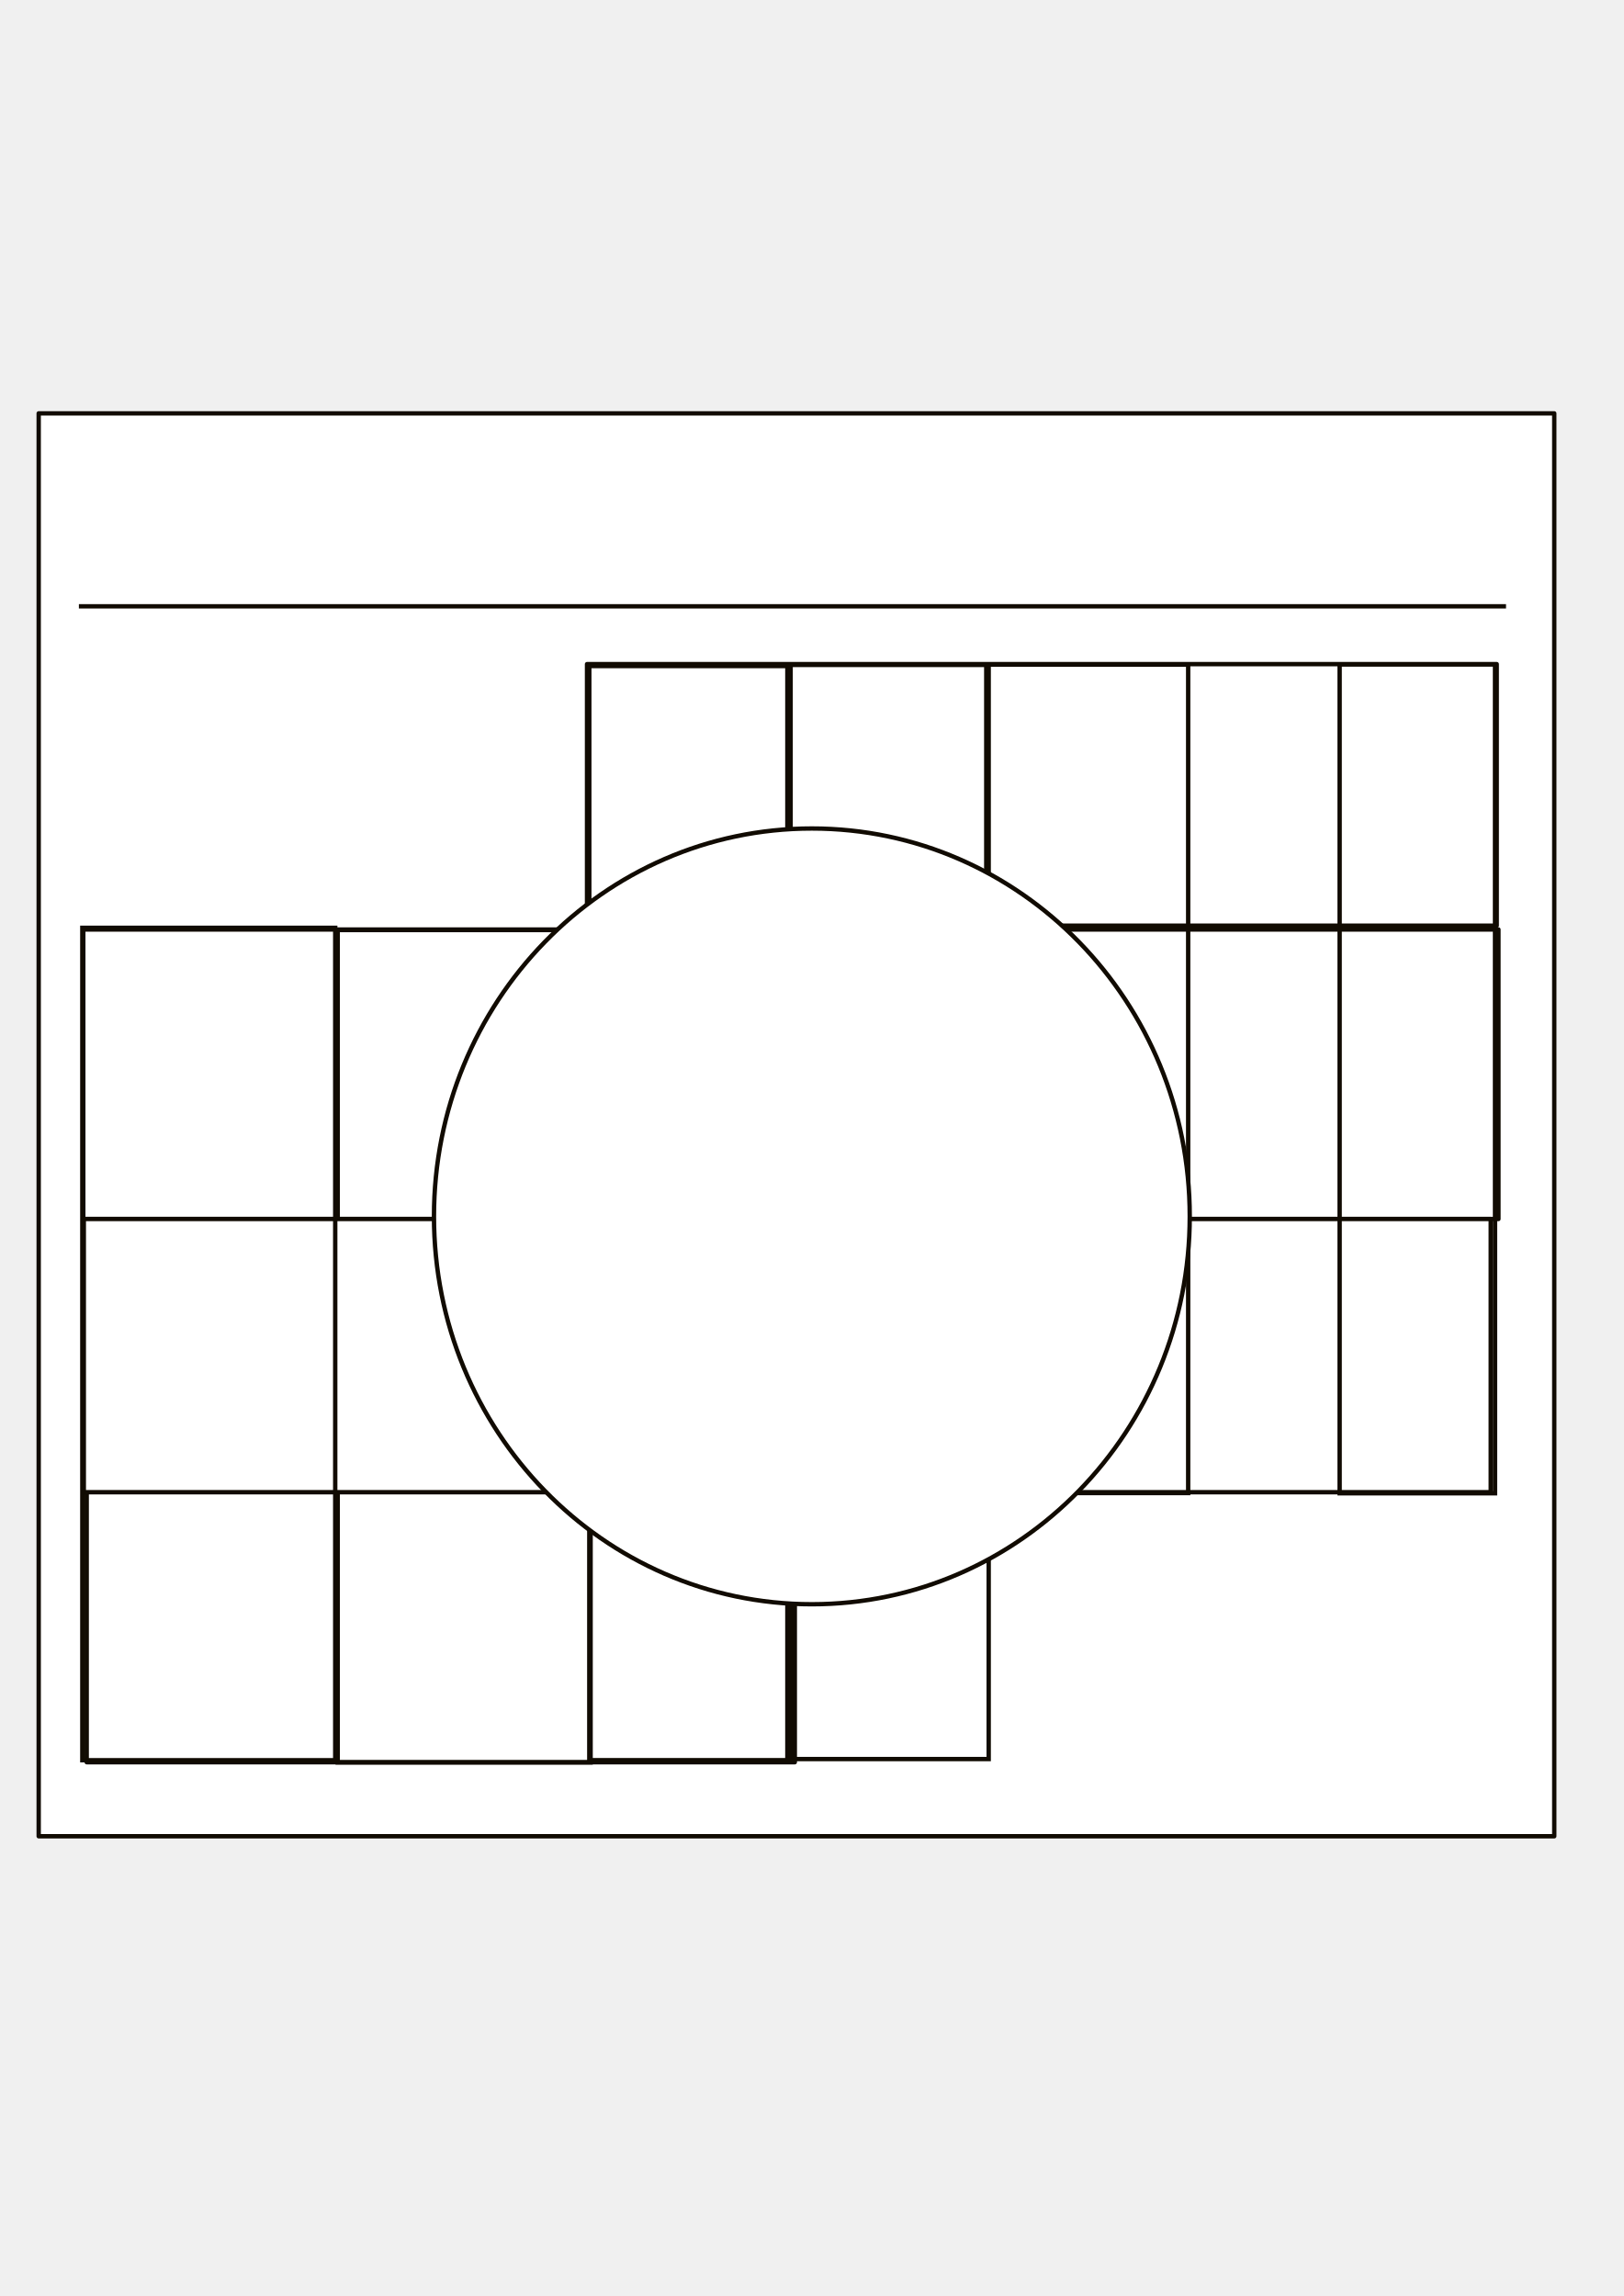
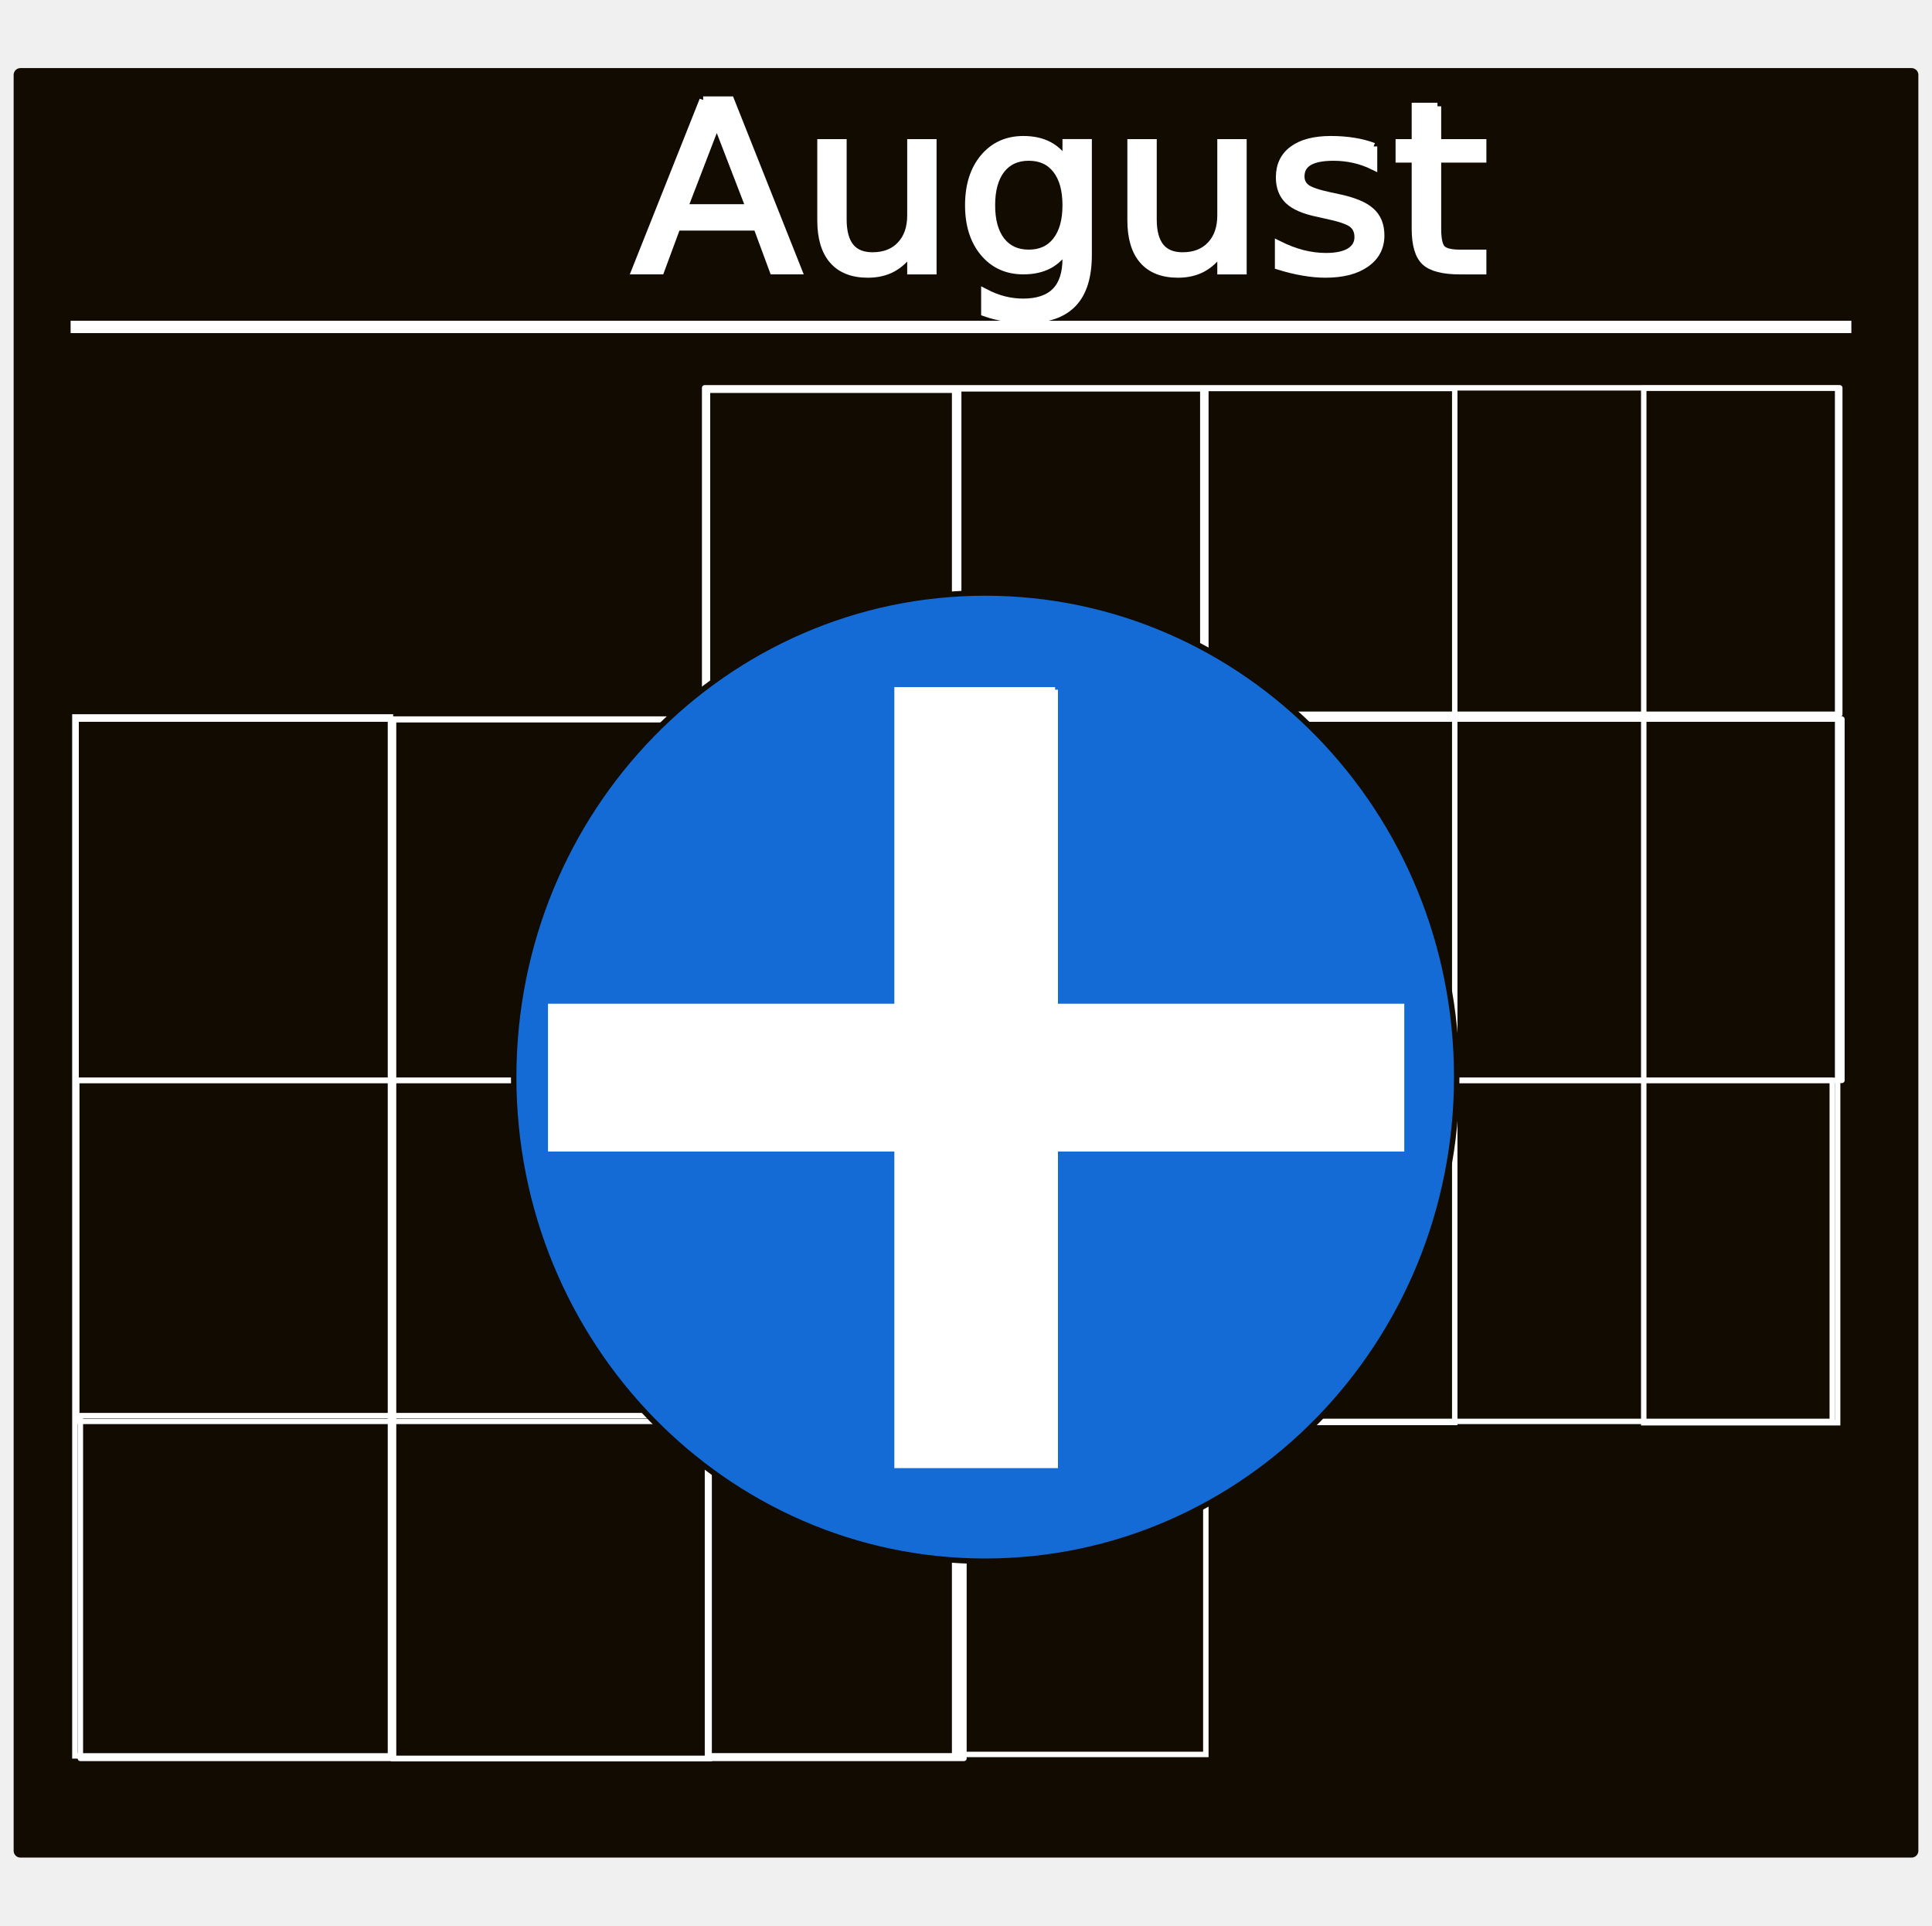
- <svg xmlns="http://www.w3.org/2000/svg" width="744.094" height="1052.362" id="svg3327" version="1.1">
+ <svg xmlns="http://www.w3.org/2000/svg" width="709.562" height="707.156" id="svg3327" version="1.1">
  <defs id="defs3329" />
-   <g id="layer1">
-     <rect style="fill:#ffffff;fill-opacity:1;stroke:#110b02;stroke-width:2;stroke-linejoin:round;stroke-miterlimit:4;stroke-opacity:1;stroke-dasharray:none" id="rect3866" width="694.54" height="652.167" x="17.73" y="189.472" />
-     <flowRoot transform="matrix(3.647528,0,0,3.647528,-1855.869,-916.9473)" xml:space="preserve" id="flowRoot3892" style="font-size:12px;font-style:normal;font-variant:normal;font-weight:normal;font-stretch:normal;text-align:start;line-height:125%;letter-spacing:0px;word-spacing:0px;writing-mode:lr-tb;text-anchor:start;fill:#000000;fill-opacity:1;stroke:#110b02;font-family:Sans;-inkscape-font-specification:Sans;stroke-opacity:1;stroke-width:0.548;stroke-miterlimit:4;stroke-dasharray:none">
-       <flowRegion id="flowRegion3894">
-         <rect id="rect3896" width="181.322" height="26.264" x="516.188" y="306.365" style="stroke:#110b02;stroke-opacity:1;stroke-width:0.548;stroke-miterlimit:4;stroke-dasharray:none" />
-       </flowRegion>
-       <flowPara id="flowPara3898" style="font-size:18px;font-style:normal;font-variant:normal;font-weight:normal;font-stretch:normal;text-align:center;line-height:125%;writing-mode:lr-tb;text-anchor:middle;font-family:Phetsarath OT;-inkscape-font-specification:Phetsarath OT;stroke:#110b02;stroke-opacity:1;stroke-width:0.548;stroke-miterlimit:4;stroke-dasharray:none">August</flowPara>
-     </flowRoot>
-     <path style="fill:none;stroke:#110b02;stroke-width:2;stroke-linecap:butt;stroke-linejoin:miter;stroke-miterlimit:4;stroke-opacity:1;stroke-dasharray:none" d="m 36.153,277.902 654.009,0 z" id="path3900" />
-     <g id="g3854" transform="translate(-1.649471,-6.597882)" style="stroke:#110b02;stroke-opacity:1;stroke-width:2;stroke-miterlimit:4;stroke-dasharray:none">
-       <g id="g3849" style="stroke:#110b02;stroke-opacity:1;stroke-width:2;stroke-miterlimit:4;stroke-dasharray:none">
-         <rect style="fill:#ffffff;fill-opacity:1;stroke:#110b02;stroke-width:2;stroke-linejoin:round;stroke-miterlimit:4;stroke-opacity:1;stroke-dasharray:none" id="rect3870" width="648.526" height="132.688" x="39.816" y="432.631" />
-         <rect style="fill:#ffffff;fill-opacity:1;stroke:#110b02;stroke-width:2;stroke-linejoin:round;stroke-miterlimit:4;stroke-opacity:1;stroke-dasharray:none" id="rect3872-6" width="324.51" height="125.872" x="41.382" y="688.432" />
-         <rect style="fill:none;stroke:#110b02;stroke-width:2;stroke-miterlimit:4;stroke-opacity:1;stroke-dasharray:none" id="rect2997-5" width="115.897" height="381.536" x="156.409" y="432.878" />
+   <g id="layer1" transform="translate(-10.21875,-161.9688)">
+     <path style="fill:#110b02;fill-opacity:1;stroke:#110b02;stroke-width:5;stroke-linecap:round;stroke-linejoin:round;stroke-miterlimit:4;stroke-opacity:1" d="m 17.73,189.472 694.54,0 0,652.167 -694.54,0 z" id="rect3866" />
+     <g transform="matrix(4.983633,0,0,4.780987,-2624.414,-1289.129)" style="font-size:12px;font-style:normal;font-variant:normal;font-weight:normal;font-stretch:normal;text-align:start;line-height:125%;letter-spacing:0px;word-spacing:0px;writing-mode:lr-tb;text-anchor:start;fill:#ffffff;fill-opacity:1;stroke:#ffffff;stroke-width:0.548;stroke-miterlimit:4;stroke-opacity:1;font-family:Sans;-inkscape-font-specification:Sans" id="flowRoot3892">
+       <path d="m 581.479,312.943 -2.408,6.53 4.825,0 -2.417,-6.53 m -1.002,-1.749 2.013,0 5.001,13.122 -1.846,0 -1.195,-3.366 -5.915,0 -1.195,3.366 -1.872,0 5.01,-13.122" style="font-size:18px;text-align:center;text-anchor:middle;stroke:#ffffff;font-family:Phetsarath OT;-inkscape-font-specification:Phetsarath OT;stroke-opacity:1;fill:#ffffff;fill-opacity:1" id="path3817" />
+       <path d="m 589.16,320.432 0,-5.959 1.617,0 0,5.897 c 0,0.932 0.182,1.632 0.545,2.101 0.363,0.463 0.908,0.694 1.635,0.694 0.873,0 1.562,-0.278 2.065,-0.835 0.51,-0.557 0.765,-1.315 0.765,-2.276 l 0,-5.581 1.617,0 0,9.844 -1.617,0 0,-1.512 c -0.393,0.598 -0.85,1.043 -1.371,1.336 -0.516,0.287 -1.116,0.431 -1.802,0.431 -1.131,0 -1.989,-0.352 -2.575,-1.055 -0.586,-0.703 -0.879,-1.731 -0.879,-3.085 m 4.069,-6.196 0,0" style="font-size:18px;text-align:center;text-anchor:middle;stroke:#ffffff;font-family:Phetsarath OT;-inkscape-font-specification:Phetsarath OT;stroke-opacity:1;fill:#ffffff;fill-opacity:1" id="path3819" />
+       <path d="m 607.23,319.28 c -10e-6,-1.172 -0.243,-2.08 -0.729,-2.725 -0.48,-0.645 -1.157,-0.967 -2.03,-0.967 -0.867,0 -1.544,0.322 -2.03,0.967 -0.48,0.645 -0.721,1.553 -0.721,2.725 -10e-6,1.166 0.24,2.071 0.721,2.716 0.486,0.645 1.163,0.967 2.03,0.967 0.873,0 1.55,-0.322 2.03,-0.967 0.486,-0.645 0.729,-1.55 0.729,-2.716 m 1.617,3.814 c -10e-6,1.676 -0.372,2.921 -1.116,3.735 -0.744,0.82 -1.884,1.23 -3.419,1.23 -0.568,-1e-5 -1.105,-0.044 -1.608,-0.132 -0.504,-0.082 -0.993,-0.211 -1.468,-0.387 l 0,-1.573 c 0.475,0.258 0.943,0.448 1.406,0.571 0.463,0.123 0.935,0.185 1.415,0.185 1.061,0 1.854,-0.278 2.382,-0.835 0.527,-0.551 0.791,-1.386 0.791,-2.505 l 0,-0.8 c -0.334,0.58 -0.762,1.014 -1.283,1.301 -0.521,0.287 -1.146,0.431 -1.872,0.431 -1.207,0 -2.18,-0.46 -2.918,-1.38 -0.738,-0.92 -1.107,-2.139 -1.107,-3.656 0,-1.523 0.369,-2.745 1.107,-3.665 0.738,-0.92 1.711,-1.38 2.918,-1.38 0.727,10e-6 1.351,0.144 1.872,0.431 0.521,0.287 0.949,0.721 1.283,1.301 l 0,-1.494 1.617,0 0,8.622" style="font-size:18px;text-align:center;text-anchor:middle;stroke:#ffffff;font-family:Phetsarath OT;-inkscape-font-specification:Phetsarath OT;stroke-opacity:1;fill:#ffffff;fill-opacity:1" id="path3821" />
+       <path d="m 612.012,320.432 0,-5.959 1.617,0 0,5.897 c -10e-6,0.932 0.182,1.632 0.545,2.101 0.363,0.463 0.908,0.694 1.635,0.694 0.873,0 1.562,-0.278 2.065,-0.835 0.51,-0.557 0.765,-1.315 0.765,-2.276 l 0,-5.581 1.617,0 0,9.844 -1.617,0 0,-1.512 c -0.393,0.598 -0.85,1.043 -1.371,1.336 -0.516,0.287 -1.116,0.431 -1.802,0.431 -1.131,0 -1.989,-0.352 -2.575,-1.055 -0.586,-0.703 -0.879,-1.731 -0.879,-3.085 m 4.069,-6.196 0,0" style="font-size:18px;text-align:center;text-anchor:middle;stroke:#ffffff;font-family:Phetsarath OT;-inkscape-font-specification:Phetsarath OT;stroke-opacity:1;fill:#ffffff;fill-opacity:1" id="path3823" />
+       <path d="m 629.88,314.763 0,1.529 c -0.457,-0.234 -0.932,-0.41 -1.424,-0.527 -0.492,-0.117 -1.002,-0.176 -1.529,-0.176 -0.803,0 -1.406,0.123 -1.811,0.369 -0.398,0.246 -0.598,0.615 -0.598,1.107 0,0.375 0.144,0.671 0.431,0.888 0.287,0.211 0.864,0.413 1.731,0.606 l 0.554,0.123 c 1.148,0.246 1.963,0.595 2.443,1.046 0.486,0.445 0.729,1.069 0.73,1.872 -10e-6,0.914 -0.363,1.638 -1.09,2.171 -0.721,0.533 -1.714,0.8 -2.979,0.8 -0.527,0 -1.078,-0.053 -1.652,-0.158 -0.568,-0.1 -1.169,-0.252 -1.802,-0.457 l 0,-1.67 c 0.598,0.311 1.187,0.545 1.767,0.703 0.58,0.152 1.154,0.229 1.723,0.229 0.762,0 1.348,-0.129 1.758,-0.387 0.41,-0.264 0.615,-0.633 0.615,-1.107 0,-0.439 -0.149,-0.776 -0.448,-1.011 -0.293,-0.234 -0.94,-0.46 -1.942,-0.677 l -0.562,-0.132 c -1.002,-0.211 -1.726,-0.533 -2.171,-0.967 -0.445,-0.439 -0.668,-1.04 -0.668,-1.802 0,-0.926 0.328,-1.641 0.984,-2.145 0.656,-0.504 1.588,-0.756 2.795,-0.756 0.598,10e-6 1.16,0.044 1.688,0.132 0.527,0.088 1.014,0.22 1.459,0.396" style="font-size:18px;text-align:center;text-anchor:middle;stroke:#ffffff;font-family:Phetsarath OT;-inkscape-font-specification:Phetsarath OT;stroke-opacity:1;fill:#ffffff;fill-opacity:1" id="path3825" />
+       <path d="m 634.591,311.678 0,2.795 3.331,0 0,1.257 -3.331,0 0,5.344 c 0,0.803 0.108,1.318 0.325,1.547 0.223,0.229 0.671,0.343 1.345,0.343 l 1.661,0 0,1.354 -1.661,0 c -1.248,0 -2.109,-0.231 -2.584,-0.694 -0.475,-0.469 -0.712,-1.318 -0.712,-2.549 l 0,-5.344 -1.187,0 0,-1.257 1.187,0 0,-2.795 1.626,0" style="font-size:18px;text-align:center;text-anchor:middle;stroke:#ffffff;font-family:Phetsarath OT;-inkscape-font-specification:Phetsarath OT;stroke-opacity:1;fill:#ffffff;fill-opacity:1" id="path3827" />
+     </g>
+     <path style="fill:none;stroke:#ffffff;stroke-width:4.527;stroke-linecap:butt;stroke-linejoin:miter;stroke-miterlimit:4;stroke-opacity:1;stroke-dasharray:none" d="m 36.153,282.025 654.009,0 z" id="path3900" />
+     <g id="g3854" transform="translate(-1.649471,-6.597882)" style="fill:none;stroke:#ffffff;stroke-width:2;stroke-miterlimit:4;stroke-opacity:1;stroke-dasharray:none">
+       <g id="g3849" style="fill:none;stroke:#ffffff;stroke-width:2;stroke-miterlimit:4;stroke-opacity:1;stroke-dasharray:none">
+         <path style="stroke:#ffffff;stroke-linejoin:round;stroke-opacity:1" d="m 39.816,432.631 648.526,0 0,132.688 -648.526,0 z" id="rect3870" />
+         <path style="stroke:#ffffff;stroke-linejoin:round;stroke-opacity:1" d="m 41.382,688.432 324.51,0 0,125.872 -324.51,0 z" id="rect3872-6" />
+         <path style="stroke:#ffffff;stroke-opacity:1" d="m 156.409,432.878 115.897,0 0,381.536 -115.897,0 z" id="rect2997-5" />
      </g>
-       <g transform="translate(-1.649472,-1.9276558e-7)" id="g3840" style="stroke:#110b02;stroke-opacity:1;stroke-width:2;stroke-miterlimit:4;stroke-dasharray:none">
-         <rect style="fill:#ffffff;fill-opacity:1;stroke:#110b02;stroke-width:2;stroke-linejoin:round;stroke-miterlimit:4;stroke-opacity:1;stroke-dasharray:none" id="rect3868" width="416.888" height="119.883" x="272.316" y="310.995" />
-         <rect style="fill:#ffffff;fill-opacity:1;stroke:#110b02;stroke-width:2;stroke-linejoin:round;stroke-miterlimit:4;stroke-opacity:1;stroke-dasharray:none" id="rect3872" width="644.749" height="125.226" x="41.705" y="565.322" />
-         <rect style="fill:none;stroke:#110b02;stroke-width:2;stroke-miterlimit:4;stroke-opacity:1;stroke-dasharray:none" id="rect2997-7" width="92.261" height="501.49" x="273.355" y="311.876" />
-         <rect style="fill:none;stroke:#110b02;stroke-width:2;stroke-miterlimit:4;stroke-opacity:1;stroke-dasharray:none" id="rect2997-7-8" width="92.261" height="501.49" x="364.124" y="311.363" />
-         <rect style="fill:none;stroke:#110b02;stroke-width:2;stroke-miterlimit:4;stroke-opacity:1;stroke-dasharray:none" id="rect2997-7-89" width="92.525" height="379.703" x="455.274" y="311.232" />
-         <rect style="fill:none;stroke:#110b02;stroke-width:2;stroke-miterlimit:4;stroke-opacity:1;stroke-dasharray:none" id="rect2997" width="115.897" height="381.536" x="41.025" y="431.853" />
-         <rect style="fill:none;stroke:#110b02;stroke-width:2;stroke-miterlimit:4;stroke-opacity:1;stroke-dasharray:none" id="rect2997-7-81" width="71.205" height="379.921" x="617.215" y="311.123" />
+       <g transform="translate(-1.649472,-1.9276558e-7)" id="g3840" style="fill:none;stroke:#ffffff;stroke-width:2;stroke-miterlimit:4;stroke-opacity:1;stroke-dasharray:none">
+         <path style="stroke:#ffffff;stroke-linejoin:round;stroke-opacity:1" d="m 272.316,310.995 416.888,0 0,119.883 -416.888,0 z" id="rect3868" />
+         <path style="stroke:#ffffff;stroke-linejoin:round;stroke-opacity:1" d="m 41.705,565.322 644.749,0 0,125.226 -644.749,0 z" id="rect3872" />
+         <path style="stroke:#ffffff;stroke-opacity:1" d="m 273.355,311.876 92.261,0 0,501.49 -92.261,0 z" id="rect2997-7" />
+         <path style="stroke:#ffffff;stroke-opacity:1" d="m 364.124,311.363 92.261,0 0,501.49 -92.261,0 z" id="rect2997-7-8" />
+         <path style="stroke:#ffffff;stroke-opacity:1" d="m 455.274,311.232 92.525,0 0,379.703 -92.525,0 z" id="rect2997-7-89" />
+         <path style="stroke:#ffffff;stroke-opacity:1" d="m 41.025,431.853 115.897,0 0,381.536 -115.897,0 z" id="rect2997" />
+         <path style="stroke:#ffffff;stroke-opacity:1" d="m 617.215,311.123 71.205,0 0,379.921 -71.205,0 z" id="rect2997-7-81" />
      </g>
    </g>
-     <g id="g3824" transform="translate(0.6029657,-1.330613)" style="stroke:#110b02;stroke-opacity:1;stroke-width:2;stroke-miterlimit:4;stroke-dasharray:none">
-       <path d="m 658.114,404.602 c 0,26.918 -21.256,48.74 -47.477,48.74 -26.221,0 -47.477,-21.822 -47.477,-48.74 0,-26.918 21.256,-48.74 47.477,-48.74 26.221,0 47.477,21.822 47.477,48.74 z" id="path3902" style="fill:#ffffff;fill-opacity:1;stroke:#110b02;stroke-width:0.548;stroke-linejoin:round;stroke-miterlimit:4;stroke-opacity:1;stroke-dasharray:none" transform="matrix(3.647528,0,0,3.647528,-1855.869,-916.9473)" />
-       <flowRoot transform="matrix(12.47668,0,0,11.361,-7087.966,-3955.034)" style="font-size:12px;font-style:normal;font-variant:normal;font-weight:normal;font-stretch:normal;text-align:start;line-height:125%;letter-spacing:0px;word-spacing:0px;writing-mode:lr-tb;text-anchor:start;fill:none;stroke:#110b02;stroke-width:0.168;stroke-miterlimit:4;stroke-opacity:1;stroke-dasharray:none;font-family:Sans;-inkscape-font-specification:Sans" id="flowRoot3904" xml:space="preserve">
-         <flowRegion id="flowRegion3906">
-           <rect style="fill:none;stroke:#110b02;stroke-width:0.168;stroke-miterlimit:4;stroke-opacity:1;stroke-dasharray:none" y="370.004" x="580.838" height="70.711" width="63.64" id="rect3908" />
-         </flowRegion>
-         <flowPara style="font-size:40px;font-style:normal;font-variant:normal;font-weight:bold;font-stretch:normal;text-align:start;line-height:125%;writing-mode:lr-tb;text-anchor:start;fill:none;stroke:#110b02;stroke-width:0.168;stroke-miterlimit:4;stroke-opacity:1;stroke-dasharray:none;font-family:Sans;-inkscape-font-specification:Sans Bold" id="flowPara3910">+</flowPara>
-       </flowRoot>
+     <path transform="matrix(3.647528,0,0,3.647528,-1855.265,-918.2779)" style="fill:#146bd5;fill-opacity:1;stroke:#110b02;stroke-width:0.548;stroke-linejoin:round;stroke-miterlimit:4;stroke-opacity:1" d="m 658.114,404.602 c 0,26.918 -21.256,48.74 -47.477,48.74 -26.221,0 -47.477,-21.822 -47.477,-48.74 0,-26.918 21.256,-48.74 47.477,-48.74 26.221,0 47.477,21.822 47.477,48.74 z" id="path3902" />
+     <g transform="matrix(12.47668,0,0,11.361,-7087.363,-3956.365)" style="font-size:12px;font-style:normal;font-variant:normal;font-weight:normal;font-stretch:normal;text-align:start;line-height:125%;letter-spacing:0px;word-spacing:0px;writing-mode:lr-tb;text-anchor:start;fill:#ffffff;fill-opacity:1;stroke:#ffffff;stroke-width:0.168;stroke-miterlimit:4;stroke-opacity:1;font-family:Sans;-inkscape-font-specification:Sans" id="flowRoot3904">
+       <path d="m 599.926,384.792 0,10.234 10.195,0 0,4.609 -10.195,0 0,10.234 -4.648,0 0,-10.234 -10.195,0 0,-4.609 10.195,0 0,-10.234 4.648,0" style="font-size:40px;font-weight:bold;fill:#ffffff;stroke:#ffffff;font-family:Sans;-inkscape-font-specification:Sans Bold" id="path3803" />
    </g>
  </g>
</svg>
